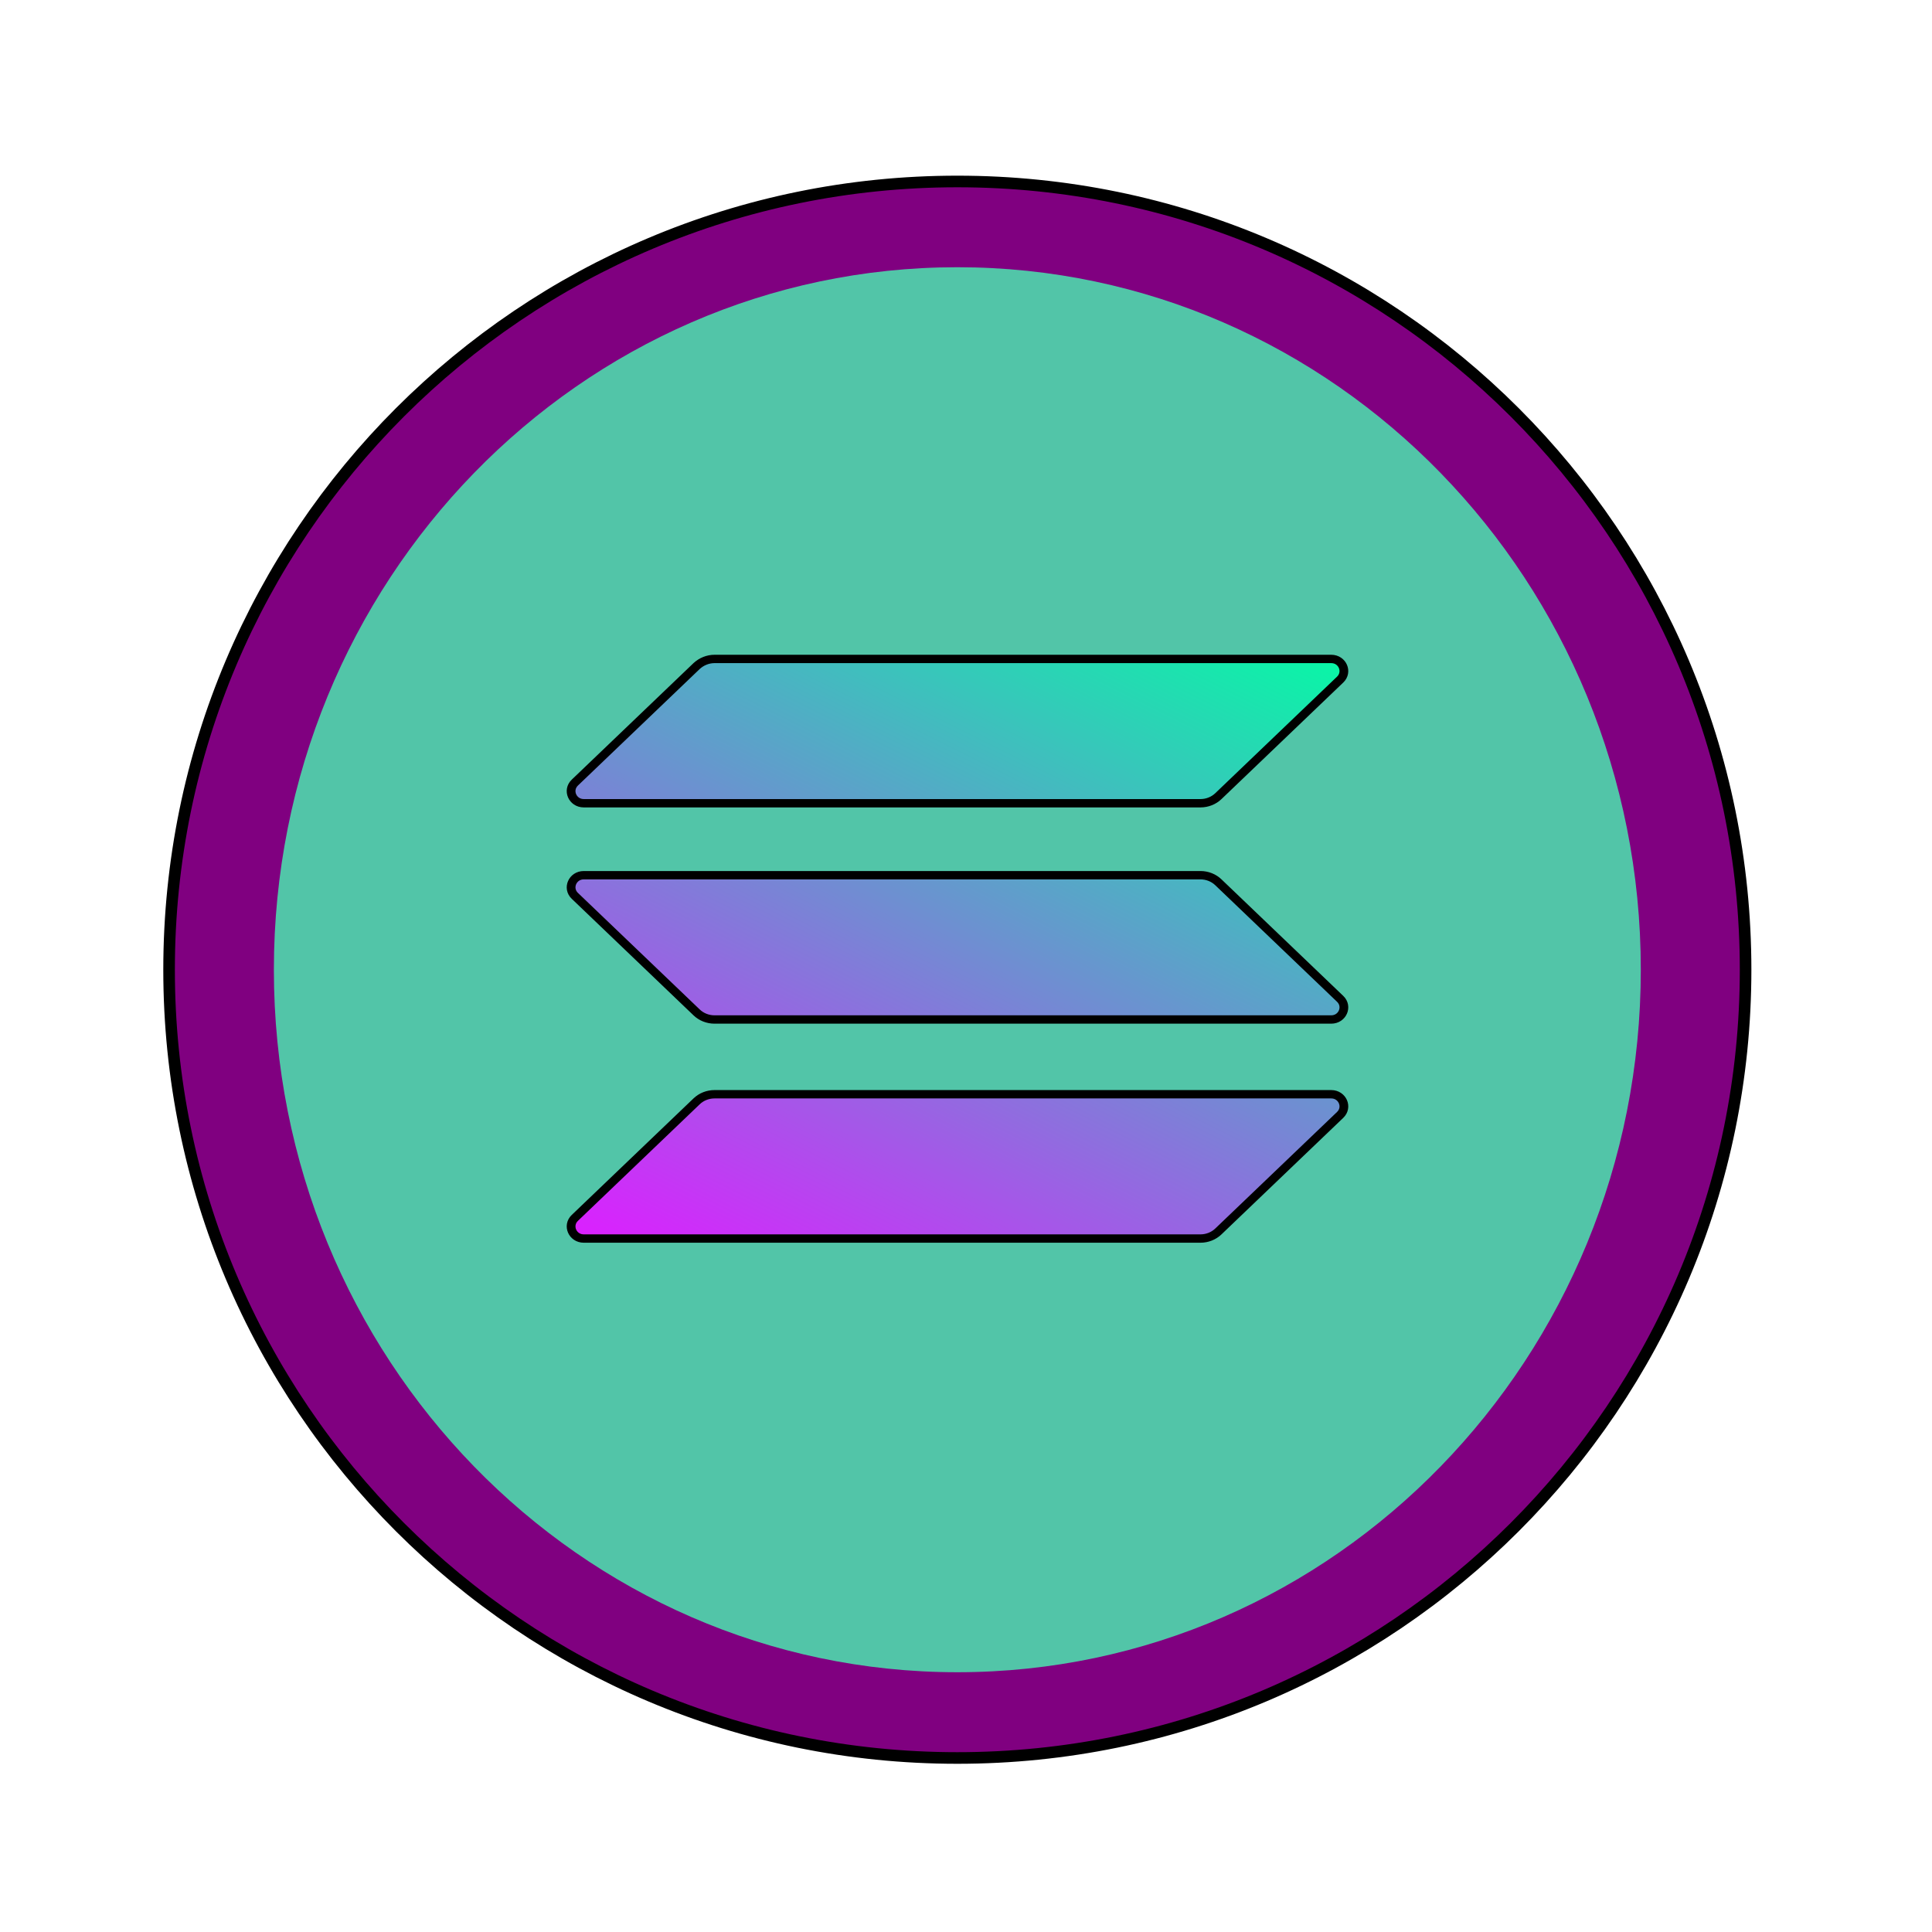
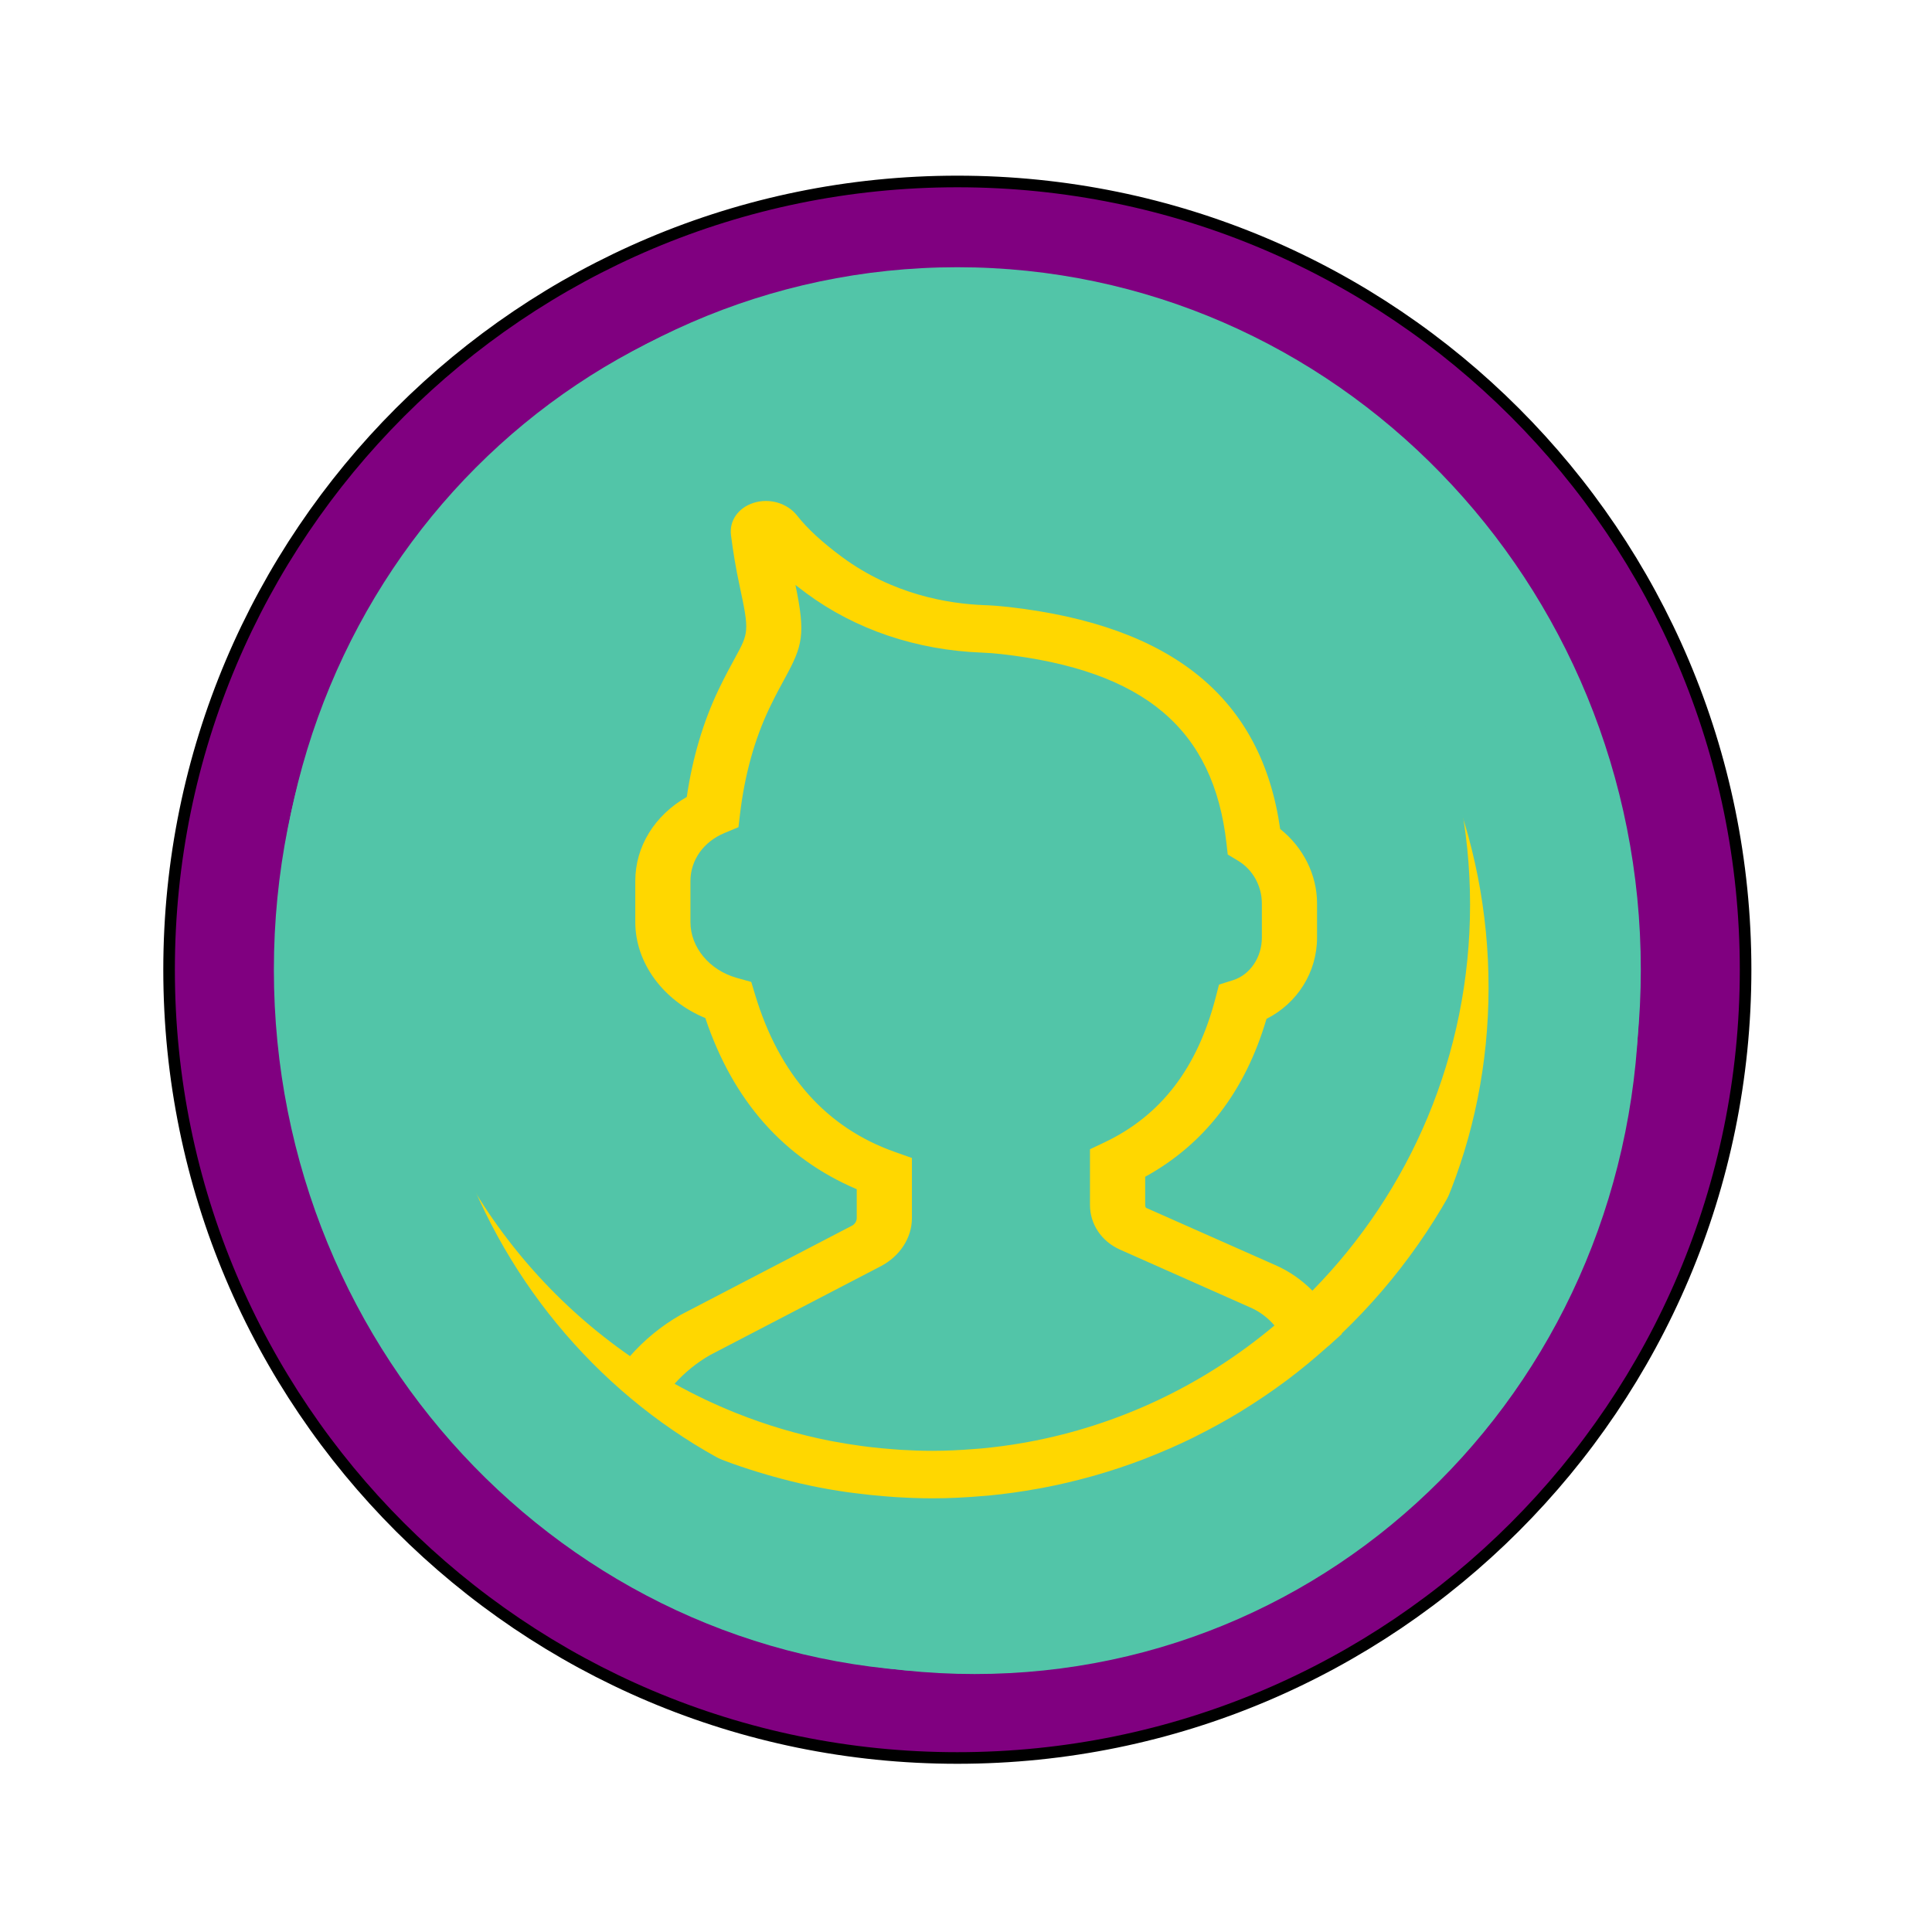
<svg xmlns="http://www.w3.org/2000/svg" version="1.1" id="Layer_1" x="0px" y="0px" viewBox="0 0 500 500" style="enable-background:new 0 0 397.7 311.7;">
  <style type="text/css">
	.st0{fill:url(#SVGID_1_);}
	.st1{fill:url(#SVGID_2_);}
	.st2{fill:url(#SVGID_3_);}
</style>
-   <linearGradient id="SVGID_1_" gradientUnits="userSpaceOnUse" x1="360.879" y1="351.455" x2="141.213" y2="-69.294" gradientTransform="matrix(0.44399, 0, 0, -0.445149, 167.5816, 315.9334)">
-     <stop offset="0" style="stop-color:#00FFA3" />
-     <stop offset="1" style="stop-color:#DC1FFF" />
-   </linearGradient>
-   <linearGradient id="SVGID_2_" gradientUnits="userSpaceOnUse" x1="264.829" y1="401.601" x2="45.163" y2="-19.148" gradientTransform="matrix(0.44399, 0, 0, -0.445149, 167.5816, 315.9334)">
-     <stop offset="0" style="stop-color:#00FFA3" />
-     <stop offset="1" style="stop-color:#DC1FFF" />
-   </linearGradient>
-   <linearGradient id="SVGID_3_" gradientUnits="userSpaceOnUse" x1="312.548" y1="376.688" x2="92.882" y2="-44.061" gradientTransform="matrix(0.44399, 0, 0, -0.445149, 167.5816, 315.9334)">
-     <stop offset="0" style="stop-color:#00FFA3" />
-     <stop offset="1" style="stop-color:#DC1FFF" />
-   </linearGradient>
  <g transform="matrix(0.997555, 0, 0, 1, 273.2088, 2.754225)">
    <ellipse ry="204" rx="204.5" id="svg_5" cy="248.211" cx="-25.513" style="stroke: rgb(0, 0, 0); fill:purple; stroke-width: 3.004px;" />
  </g>
  <ellipse style="fill: rgb(82, 197, 168);" cx="247.758" cy="250.965" rx="176.881" ry="181.808">
    </ellipse>
-   <g transform="matrix(1.13255, 0, 0, 1.081058, -41.98457, -19.90196)">
-     <path class="st0" d="M 196.264 282.058 C 197.329 280.99 198.794 280.366 200.348 280.366 L 341.271 280.366 C 343.846 280.366 345.133 283.483 343.313 285.308 L 315.475 313.218 C 314.409 314.287 312.944 314.91 311.39 314.91 L 170.468 314.91 C 167.893 314.91 166.605 311.794 168.425 309.969 L 196.264 282.058 Z" style="stroke: rgb(0, 0, 0); stroke-width: 2px;" />
-     <path class="st1" d="M 196.264 177.849 C 197.374 176.78 198.839 176.157 200.348 176.157 L 341.271 176.157 C 343.846 176.157 345.133 179.273 343.313 181.098 L 315.475 209.009 C 314.409 210.078 312.944 210.701 311.39 210.701 L 170.468 210.701 C 167.893 210.701 166.605 207.585 168.425 205.76 L 196.264 177.849 Z" style="stroke: rgb(0, 0, 0); stroke-width: 2px;" />
-     <path class="st2" d="M 315.475 229.62 C 314.409 228.551 312.944 227.928 311.39 227.928 L 170.468 227.928 C 167.893 227.928 166.605 231.044 168.425 232.869 L 196.264 260.78 C 197.329 261.848 198.794 262.471 200.348 262.471 L 341.271 262.471 C 343.846 262.471 345.133 259.355 343.313 257.53 L 315.475 229.62 Z" style="stroke: rgb(0, 0, 0); stroke-width: 2px;" />
-   </g>
+   <path d="M 241.283 80.479 C 156.676 80.479 87.841 149.403 87.841 234.123 C 87.841 287.087 114.747 333.879 155.591 361.517 L 155.527 361.622 L 160.631 364.793 C 160.794 364.898 160.965 364.977 161.13 365.082 C 163.792 366.723 166.511 368.272 169.273 369.752 C 169.879 370.078 170.501 370.379 171.114 370.699 C 173.476 371.921 175.882 373.083 178.315 374.19 C 178.914 374.459 179.5 374.736 180.1 375.001 C 183.09 376.31 186.123 377.539 189.206 378.658 C 189.291 378.688 189.384 378.713 189.47 378.749 C 192.424 379.813 195.429 380.765 198.462 381.651 C 199.048 381.823 199.632 381.989 200.219 382.148 C 203.237 382.99 206.285 383.759 209.375 384.416 C 209.474 384.434 209.575 384.465 209.674 384.483 C 212.886 385.16 216.14 385.725 219.43 386.192 C 220.066 386.285 220.701 386.352 221.329 386.432 C 223.906 386.77 226.504 387.041 229.122 387.249 C 229.957 387.318 230.792 387.391 231.627 387.44 C 234.824 387.63 238.036 387.765 241.283 387.765 C 245.766 387.765 250.184 387.532 254.565 387.151 C 254.994 387.114 255.422 387.096 255.843 387.053 C 260.139 386.647 264.378 386.038 268.568 385.282 C 269.025 385.203 269.475 385.122 269.93 385.037 C 274.148 384.238 278.302 383.255 282.392 382.118 C 282.799 382.007 283.199 381.89 283.605 381.774 C 287.751 380.581 291.827 379.23 295.823 377.699 C 296.166 377.57 296.502 377.428 296.843 377.299 C 300.906 375.713 304.887 373.98 308.77 372.07 C 309.034 371.941 309.298 371.793 309.562 371.664 C 313.529 369.678 317.413 367.552 321.18 365.248 C 321.33 365.155 321.48 365.05 321.63 364.959 C 325.485 362.574 329.238 360.036 332.864 357.332 C 332.906 357.3 332.957 357.271 332.999 357.233 C 336.617 354.523 340.101 351.635 343.469 348.623 C 343.619 348.488 343.784 348.378 343.934 348.243 L 347.287 345.213 L 347.23 345.114 C 376.456 317.126 394.726 277.733 394.726 234.123 C 394.726 149.403 325.891 80.479 241.283 80.479 Z M 102.116 234.123 C 102.116 156.182 164.549 92.77 241.283 92.77 C 318.019 92.77 380.452 156.182 380.452 234.123 C 380.452 273.093 364.844 308.425 339.651 334.022 C 336.896 331.268 333.691 328.988 330.037 327.402 L 296.587 312.579 C 296.53 312.523 296.373 312.258 296.373 311.811 L 296.373 304.546 C 311.738 296.09 322.28 282.372 327.768 263.683 C 335.733 259.664 340.85 251.632 340.85 242.652 L 340.85 233.814 C 340.85 226.391 337.26 219.262 331.308 214.547 C 326.504 180.716 303.488 161.91 261.024 157.085 C 258.912 156.846 256.828 156.686 254.779 156.613 C 245.18 156.249 231.006 153.798 217.96 144.179 C 212.865 140.423 208.939 136.81 206.306 133.449 C 203.772 130.209 199.141 128.84 195.065 130.13 C 191.075 131.384 188.707 134.739 189.177 138.489 C 189.728 142.882 190.483 147.32 191.426 151.684 C 193.959 163.434 193.752 163.821 190.212 170.286 C 189.049 172.407 187.629 175.018 185.937 178.54 C 181.977 186.83 179.222 196.135 177.738 206.245 C 169.429 211.002 164.412 219.053 164.412 228.007 L 164.412 238.639 C 164.412 249.246 171.699 259.006 182.54 263.474 C 189.705 284.873 202.866 299.746 221.722 307.766 L 221.722 315.253 C 221.722 316.026 221.229 316.825 220.515 317.193 L 176.195 340.258 C 171.157 343.116 166.739 346.78 163.05 350.965 C 126.302 325.497 102.116 282.624 102.116 234.123 Z M 264.815 373.415 C 261.21 374.048 257.578 374.528 253.923 374.866 C 253.423 374.908 252.924 374.94 252.424 374.983 C 248.727 375.284 245.017 375.474 241.283 375.474 C 238.564 375.474 235.86 375.375 233.154 375.216 C 232.448 375.173 231.756 375.106 231.05 375.056 C 228.98 374.902 226.917 374.712 224.862 374.459 C 224.177 374.38 223.498 374.287 222.821 374.196 C 220.565 373.889 218.316 373.532 216.083 373.114 C 215.698 373.041 215.305 372.979 214.92 372.905 C 206.605 371.271 198.462 368.873 190.583 365.726 C 190.419 365.659 190.248 365.592 190.084 365.524 C 184.789 363.385 179.607 360.92 174.582 358.119 C 177.237 355.156 180.385 352.612 183.817 350.658 L 227.902 327.722 C 232.898 325.123 236.002 320.346 236.002 315.259 L 236.002 299.684 L 231.577 298.118 C 213.814 291.843 201.645 278.132 195.408 257.384 L 194.424 254.12 L 190.697 253.082 C 183.625 251.109 178.687 245.172 178.687 238.645 L 178.687 228.013 C 178.687 222.599 182.07 217.83 187.521 215.568 L 191.111 214.074 L 191.519 210.658 C 192.724 200.505 195.293 191.274 199.133 183.236 C 200.704 179.953 202.038 177.514 203.123 175.534 C 207.748 167.078 208.518 164.196 205.863 151.389 C 206.763 152.095 207.691 152.807 208.66 153.521 C 221.428 162.942 237.158 168.259 254.144 168.898 C 255.785 168.959 257.456 169.082 259.147 169.278 C 296.109 173.477 314.08 188.606 317.419 218.327 L 317.734 221.148 L 320.432 222.771 C 324.214 225.05 326.569 229.285 326.569 233.82 L 326.569 242.658 C 326.569 247.747 323.514 252.271 319.14 253.659 L 315.478 254.814 L 314.63 258.09 C 309.883 276.435 300.448 288.727 285.781 295.671 L 282.085 297.423 L 282.085 311.817 C 282.085 316.831 285.068 321.275 289.872 323.408 L 323.521 338.348 L 323.578 338.371 C 325.969 339.411 328.082 340.99 329.83 343.031 C 311.268 358.635 289.2 368.972 265.784 373.243 C 265.471 373.292 265.143 373.353 264.815 373.415 Z" style="fill: rgb(255, 215, 0);" />
+   <ellipse style="fill: none; stroke: rgb(82, 197, 168); stroke-width: 39px;" cx="259.025" cy="255.762" rx="156.897" ry="161.508" transform="matrix(0.999657, 0.026177, -0.001158, 1.000312, -10.75251, -10.5077)" />
</svg>
